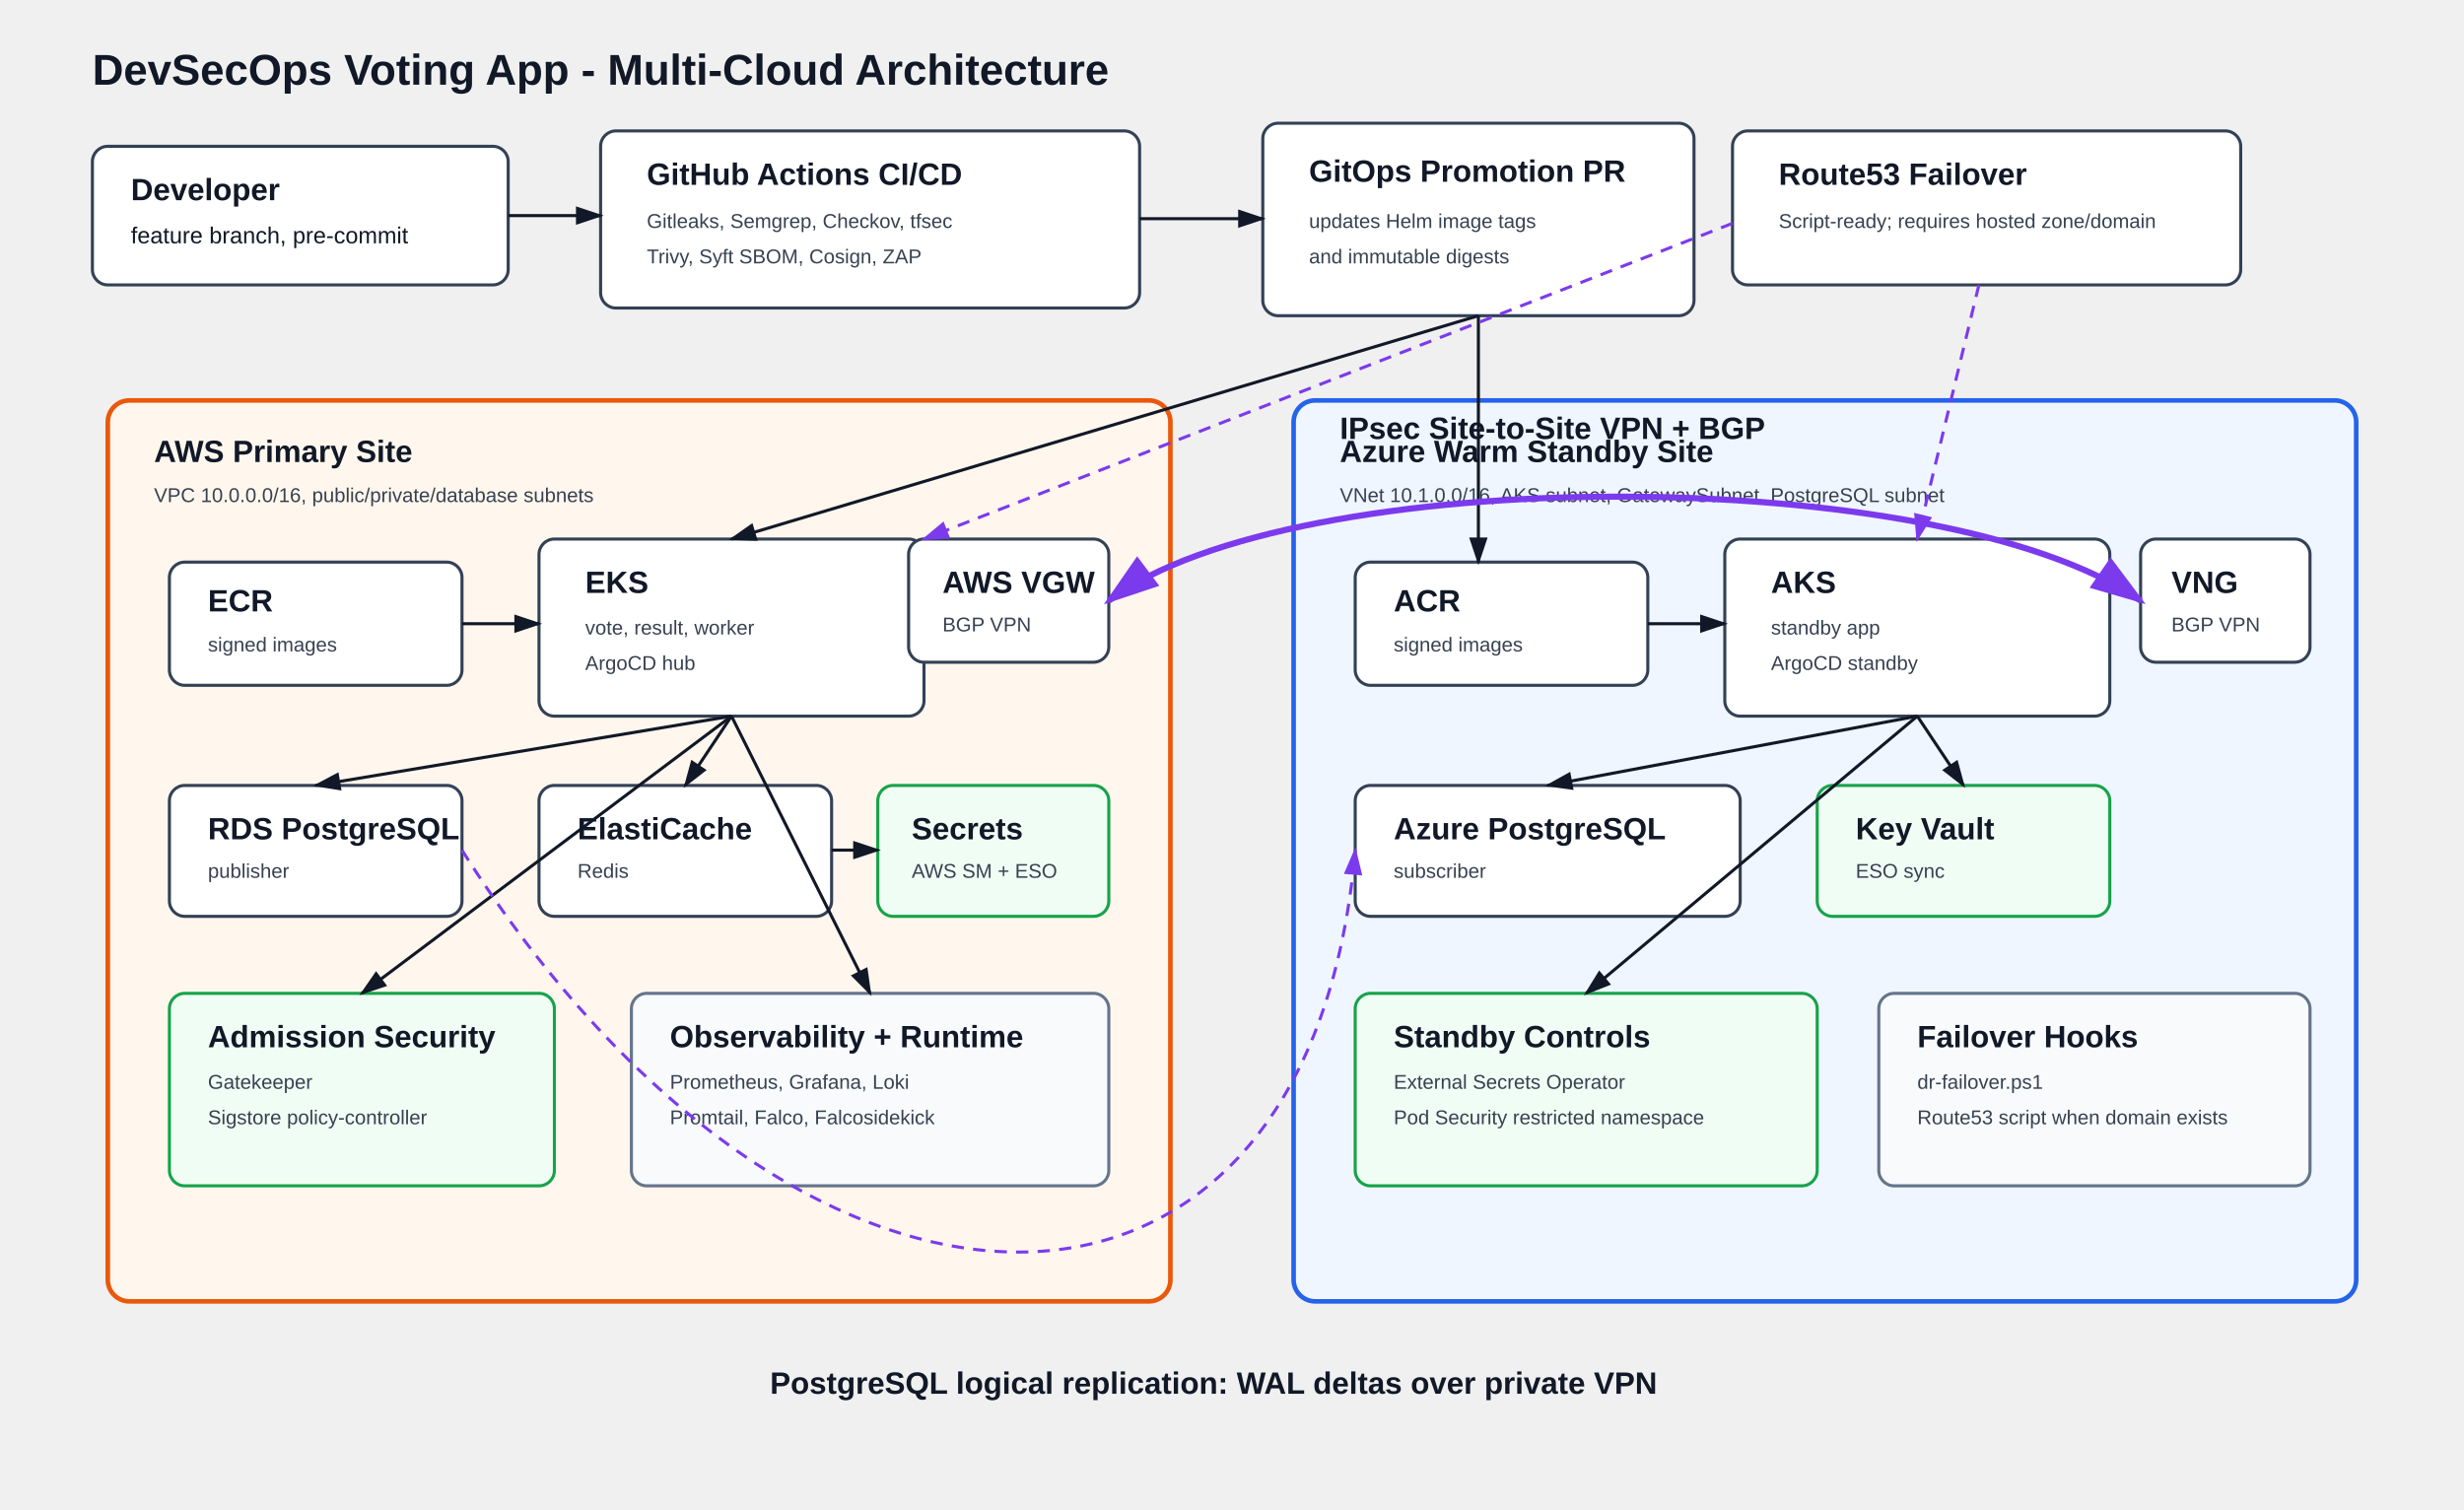
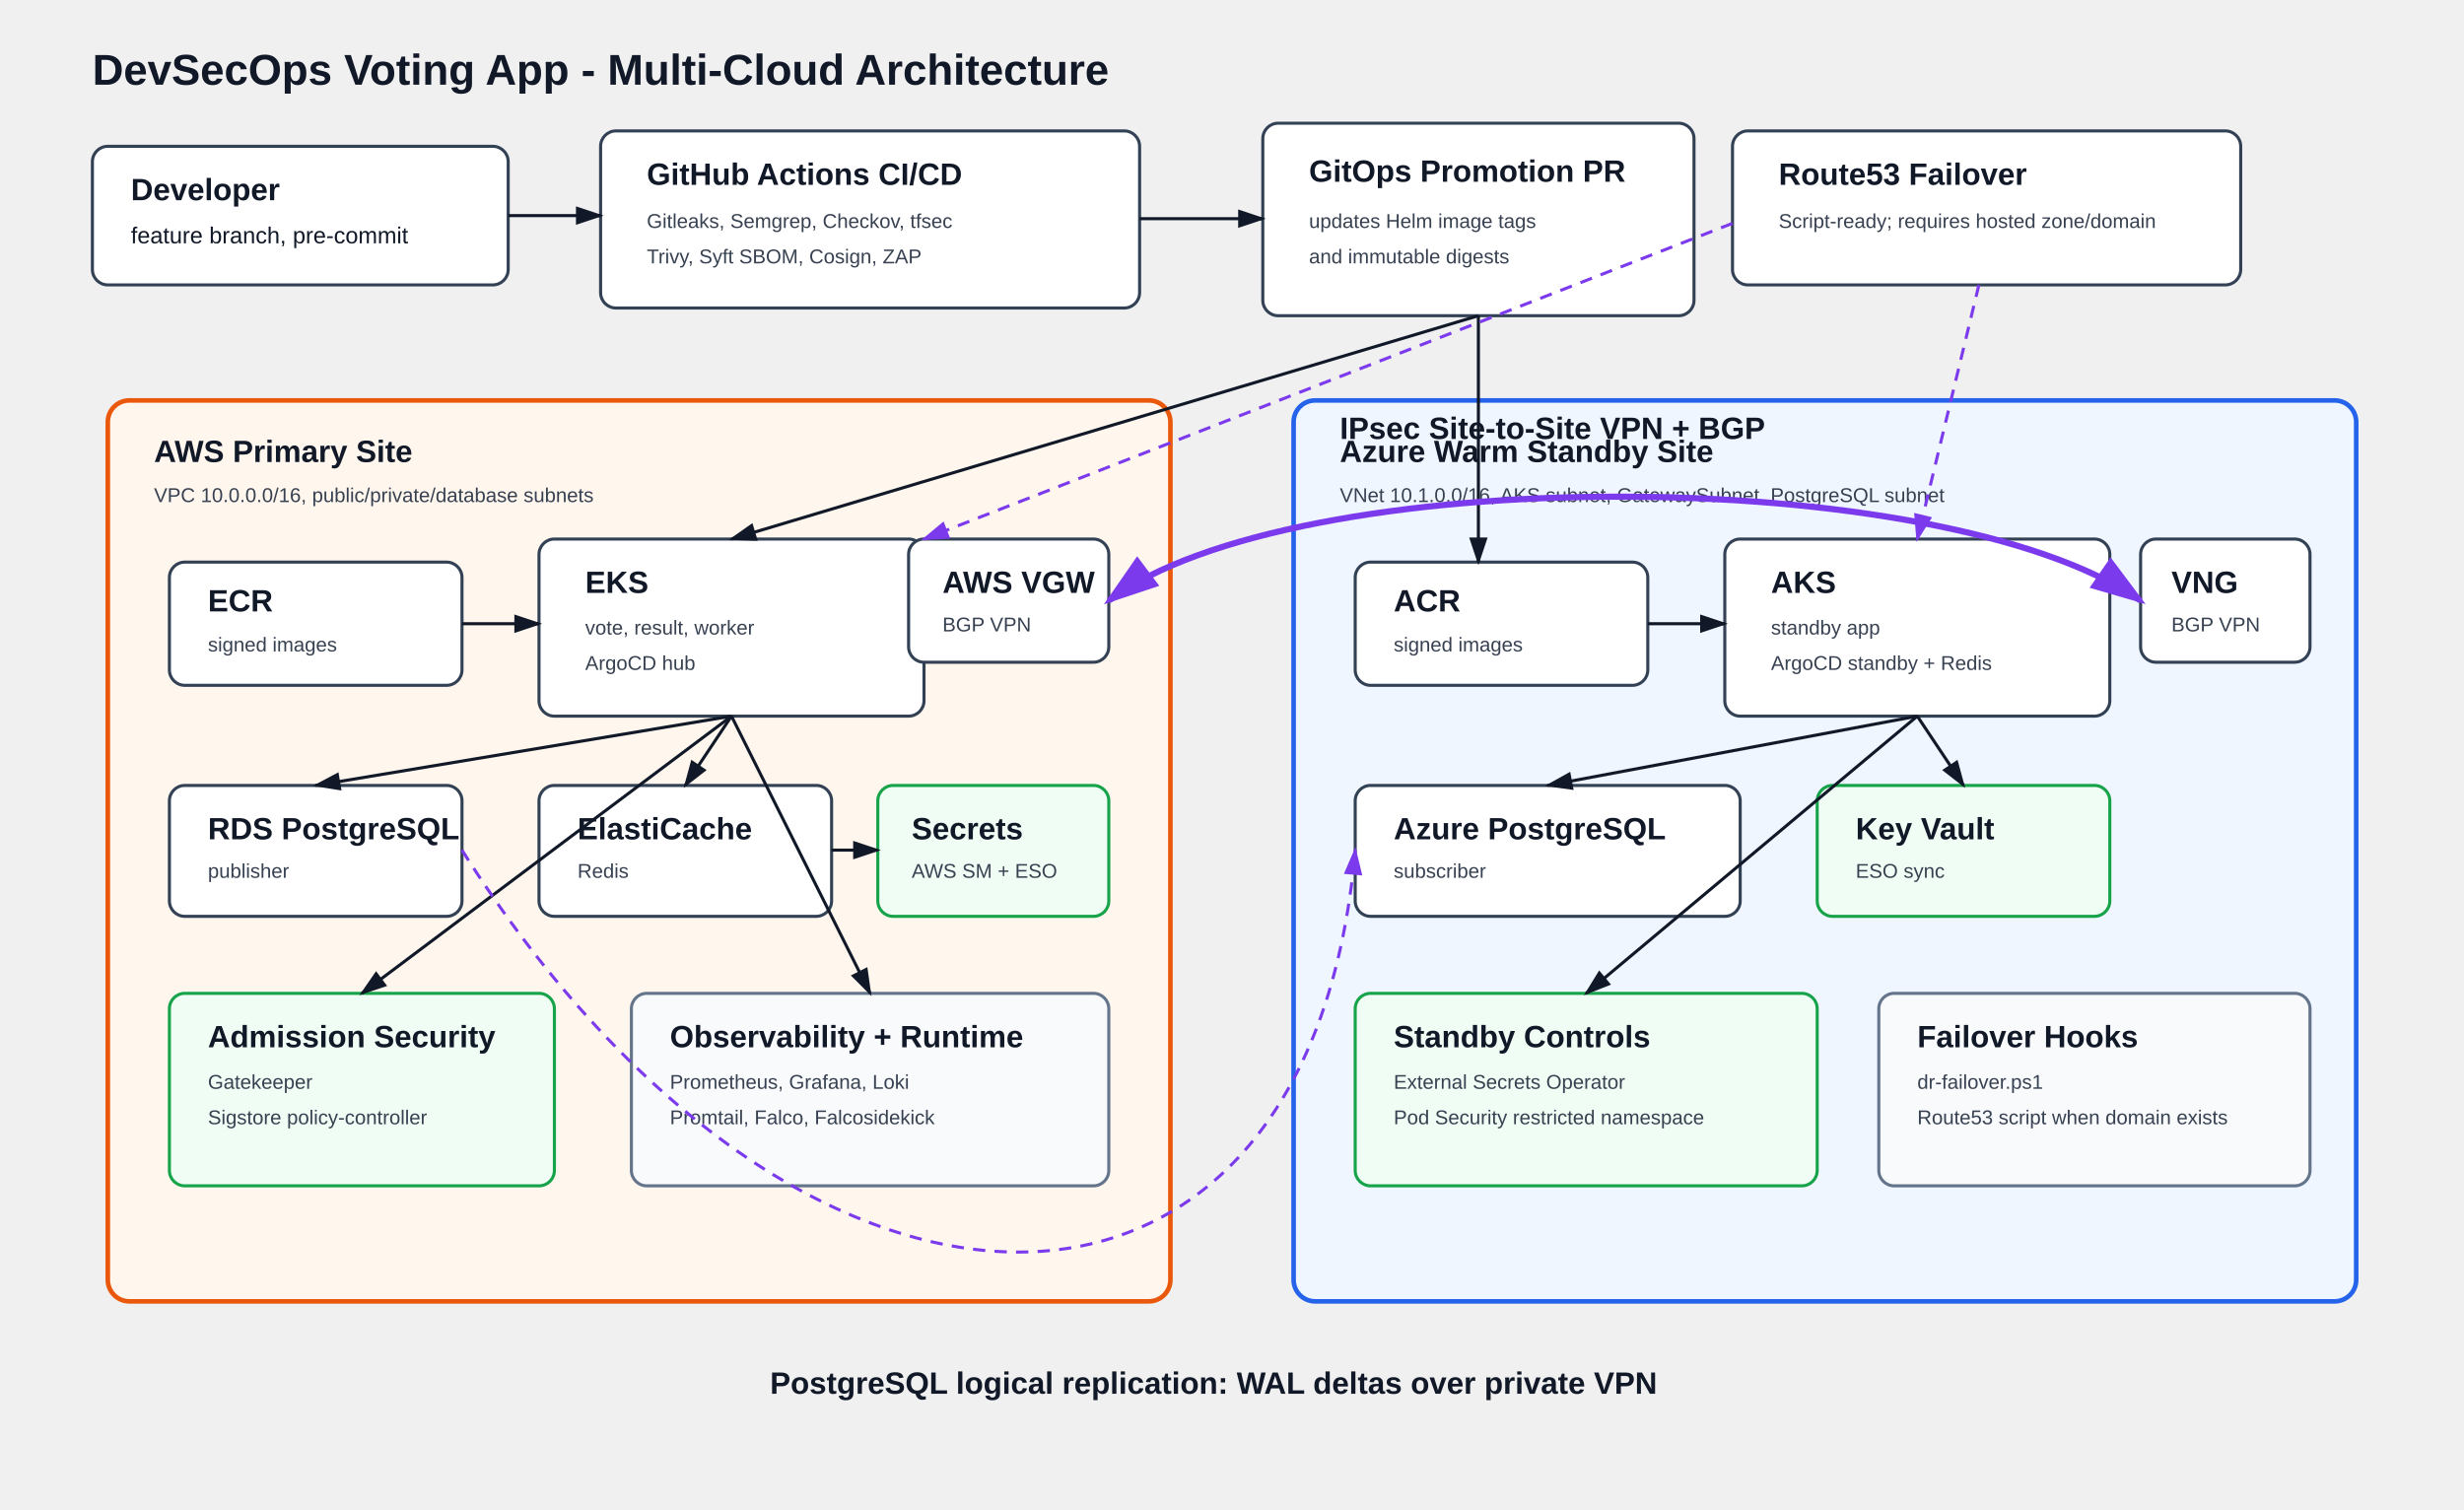
<svg xmlns="http://www.w3.org/2000/svg" width="1600" height="980" viewBox="0 0 1600 980">
  <defs>
    <style>
      .title { font: 700 28px Arial, sans-serif; fill: #111827; }
      .h { font: 700 20px Arial, sans-serif; fill: #111827; }
      .t { font: 15px Arial, sans-serif; fill: #111827; }
      .s { font: 13px Arial, sans-serif; fill: #374151; }
      .box { fill: #ffffff; stroke: #334155; stroke-width: 2; rx: 10; }
      .aws { fill: #fff7ed; stroke: #ea580c; stroke-width: 3; rx: 14; }
      .az { fill: #eff6ff; stroke: #2563eb; stroke-width: 3; rx: 14; }
      .sec { fill: #f0fdf4; stroke: #16a34a; stroke-width: 2; rx: 10; }
      .obs { fill: #f8fafc; stroke: #64748b; stroke-width: 2; rx: 10; }
      .arrow { stroke: #111827; stroke-width: 2; fill: none; marker-end: url(#arrow); }
      .dash { stroke: #7c3aed; stroke-width: 2; fill: none; stroke-dasharray: 8 6; marker-end: url(#arrowPurple); }
      .vpn { stroke: #7c3aed; stroke-width: 4; fill: none; marker-end: url(#arrowPurple); marker-start: url(#arrowPurpleStart); }
    </style>
    <marker id="arrow" markerWidth="10" markerHeight="10" refX="8" refY="3" orient="auto">
      <path d="M0,0 L0,6 L9,3 z" fill="#111827" />
    </marker>
    <marker id="arrowPurple" markerWidth="10" markerHeight="10" refX="8" refY="3" orient="auto">
      <path d="M0,0 L0,6 L9,3 z" fill="#7c3aed" />
    </marker>
    <marker id="arrowPurpleStart" markerWidth="10" markerHeight="10" refX="1" refY="3" orient="auto">
      <path d="M9,0 L9,6 L0,3 z" fill="#7c3aed" />
    </marker>
  </defs>
  <text x="60" y="55" class="title">DevSecOps Voting App - Multi-Cloud Architecture</text>
  <rect x="60" y="95" width="270" height="90" class="box" />
  <text x="85" y="130" class="h">Developer</text>
  <text x="85" y="158" class="t">feature branch, pre-commit</text>
  <rect x="390" y="85" width="350" height="115" class="box" />
  <text x="420" y="120" class="h">GitHub Actions CI/CD</text>
  <text x="420" y="148" class="s">Gitleaks, Semgrep, Checkov, tfsec</text>
  <text x="420" y="171" class="s">Trivy, Syft SBOM, Cosign, ZAP</text>
  <rect x="820" y="80" width="280" height="125" class="box" />
  <text x="850" y="118" class="h">GitOps Promotion PR</text>
  <text x="850" y="148" class="s">updates Helm image tags</text>
  <text x="850" y="171" class="s">and immutable digests</text>
  <path d="M330 140 L390 140" class="arrow" />
  <path d="M740 142 L820 142" class="arrow" />
  <rect x="70" y="260" width="690" height="585" class="aws" />
  <text x="100" y="300" class="h">AWS Primary Site</text>
  <text x="100" y="326" class="s">VPC 10.0.0.0/16, public/private/database subnets</text>
  <rect x="110" y="365" width="190" height="80" class="box" />
  <text x="135" y="397" class="h">ECR</text>
  <text x="135" y="423" class="s">signed images</text>
  <rect x="350" y="350" width="250" height="115" class="box" />
  <text x="380" y="385" class="h">EKS</text>
  <text x="380" y="412" class="s">vote, result, worker</text>
  <text x="380" y="435" class="s">ArgoCD hub</text>
  <rect x="110" y="510" width="190" height="85" class="box" />
  <text x="135" y="545" class="h">RDS PostgreSQL</text>
  <text x="135" y="570" class="s">publisher</text>
  <rect x="350" y="510" width="190" height="85" class="box" />
  <text x="375" y="545" class="h">ElastiCache</text>
  <text x="375" y="570" class="s">Redis</text>
  <rect x="570" y="510" width="150" height="85" class="sec" />
  <text x="592" y="545" class="h">Secrets</text>
  <text x="592" y="570" class="s">AWS SM + ESO</text>
  <rect x="110" y="645" width="250" height="125" class="sec" />
  <text x="135" y="680" class="h">Admission Security</text>
  <text x="135" y="707" class="s">Gatekeeper</text>
  <text x="135" y="730" class="s">Sigstore policy-controller</text>
  <rect x="410" y="645" width="310" height="125" class="obs" />
  <text x="435" y="680" class="h">Observability + Runtime</text>
  <text x="435" y="707" class="s">Prometheus, Grafana, Loki</text>
  <text x="435" y="730" class="s">Promtail, Falco, Falcosidekick</text>
  <rect x="590" y="350" width="130" height="80" class="box" />
  <text x="612" y="385" class="h">AWS VGW</text>
  <text x="612" y="410" class="s">BGP VPN</text>
  <rect x="840" y="260" width="690" height="585" class="az" />
  <text x="870" y="300" class="h">Azure Warm Standby Site</text>
  <text x="870" y="326" class="s">VNet 10.1.0.0/16, AKS subnet, GatewaySubnet, PostgreSQL subnet</text>
  <rect x="880" y="365" width="190" height="80" class="box" />
  <text x="905" y="397" class="h">ACR</text>
  <text x="905" y="423" class="s">signed images</text>
  <rect x="1120" y="350" width="250" height="115" class="box" />
  <text x="1150" y="385" class="h">AKS</text>
  <text x="1150" y="412" class="s">standby app</text>
-   <text x="1150" y="435" class="s">ArgoCD standby</text>
+   <text x="1150" y="435" class="s">ArgoCD standby + Redis</text>
  <rect x="880" y="510" width="250" height="85" class="box" />
  <text x="905" y="545" class="h">Azure PostgreSQL</text>
  <text x="905" y="570" class="s">subscriber</text>
  <rect x="1180" y="510" width="190" height="85" class="sec" />
  <text x="1205" y="545" class="h">Key Vault</text>
  <text x="1205" y="570" class="s">ESO sync</text>
  <rect x="1390" y="350" width="110" height="80" class="box" />
  <text x="1410" y="385" class="h">VNG</text>
  <text x="1410" y="410" class="s">BGP VPN</text>
  <rect x="880" y="645" width="300" height="125" class="sec" />
  <text x="905" y="680" class="h">Standby Controls</text>
  <text x="905" y="707" class="s">External Secrets Operator</text>
  <text x="905" y="730" class="s">Pod Security restricted namespace</text>
  <rect x="1220" y="645" width="280" height="125" class="obs" />
  <text x="1245" y="680" class="h">Failover Hooks</text>
  <text x="1245" y="707" class="s">dr-failover.ps1</text>
  <text x="1245" y="730" class="s">Route53 script when domain exists</text>
  <path d="M960 205 L960 365" class="arrow" />
  <path d="M960 205 L475 350" class="arrow" />
  <path d="M300 405 L350 405" class="arrow" />
  <path d="M1070 405 L1120 405" class="arrow" />
  <path d="M475 465 L205 510" class="arrow" />
  <path d="M475 465 L445 510" class="arrow" />
  <path d="M540 552 L570 552" class="arrow" />
  <path d="M475 465 L235 645" class="arrow" />
  <path d="M475 465 L565 645" class="arrow" />
  <path d="M1245 465 L1005 510" class="arrow" />
  <path d="M1245 465 L1275 510" class="arrow" />
  <path d="M1245 465 L1030 645" class="arrow" />
  <path d="M720 390 C840 300, 1260 300, 1390 390" class="vpn" />
  <text x="870" y="285" class="h" fill="#7c3aed">IPsec Site-to-Site VPN + BGP</text>
  <path d="M300 552 C520 900, 850 900, 880 552" class="dash" />
  <text x="500" y="905" class="h" fill="#7c3aed">PostgreSQL logical replication: WAL deltas over private VPN</text>
  <rect x="1125" y="85" width="330" height="100" class="box" />
  <text x="1155" y="120" class="h">Route53 Failover</text>
  <text x="1155" y="148" class="s">Script-ready; requires hosted zone/domain</text>
  <path d="M1125 145 L600 350" class="dash" />
  <path d="M1285 185 L1245 350" class="dash" />
</svg>
